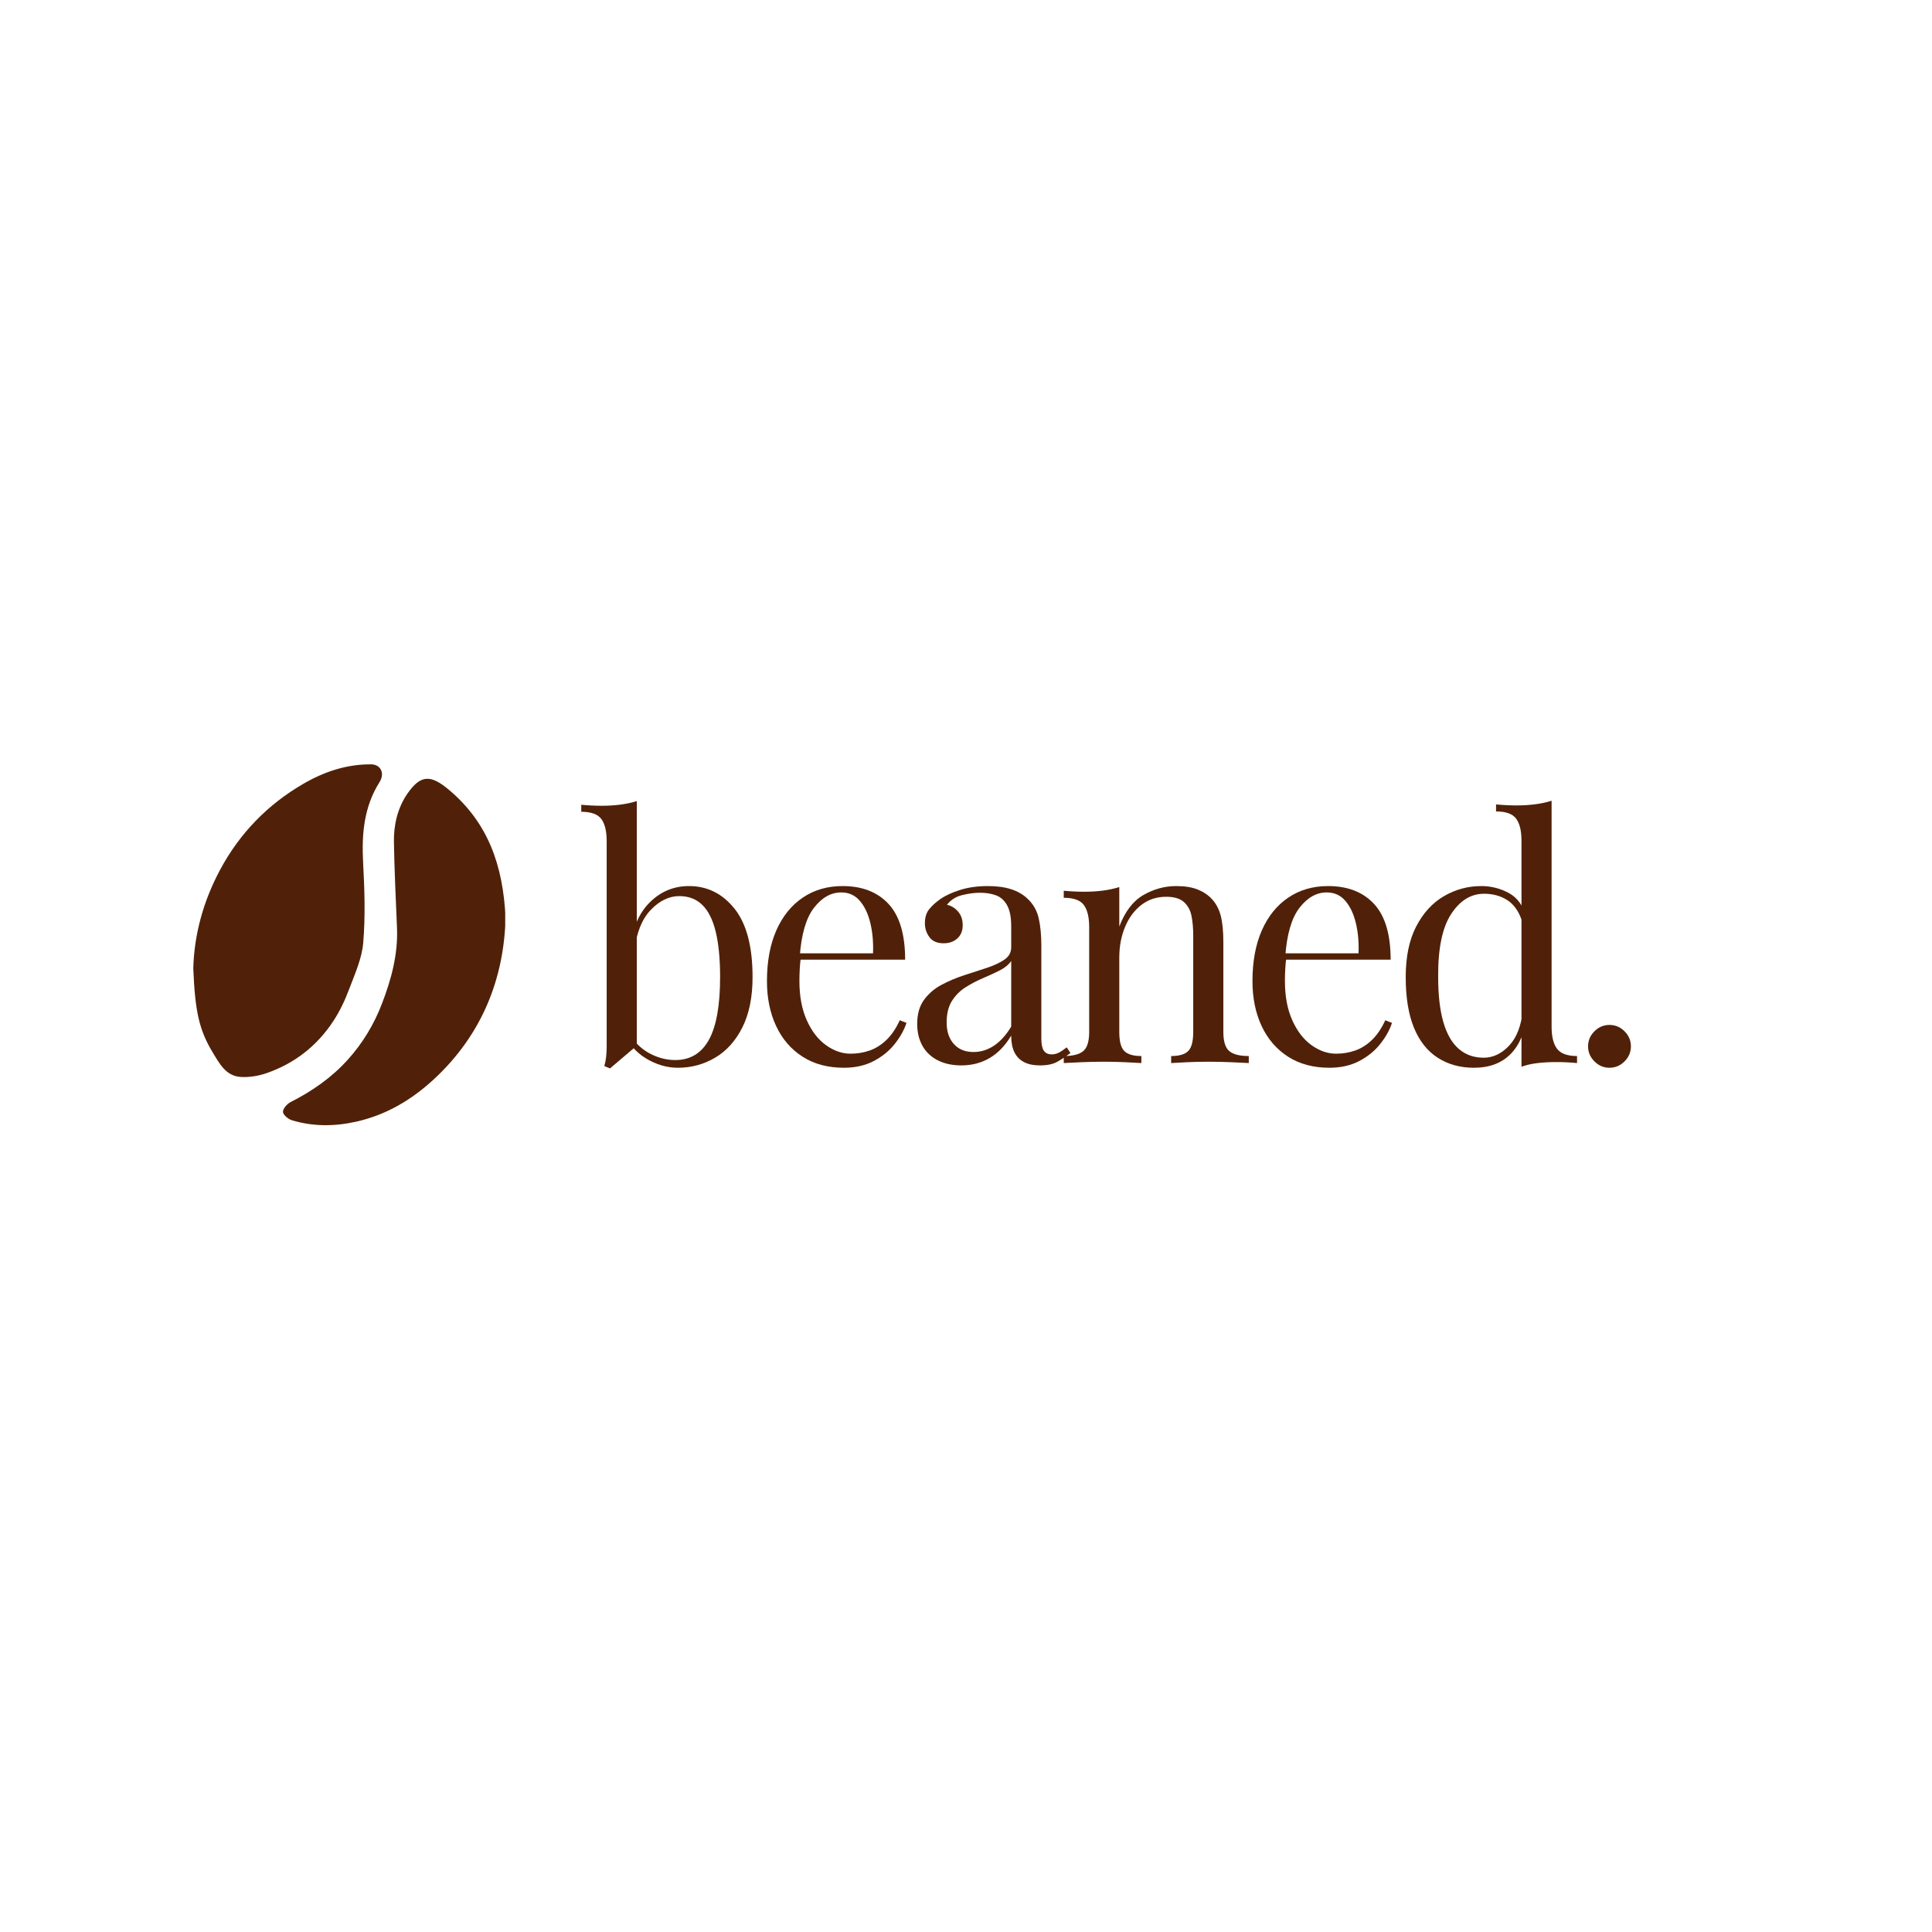
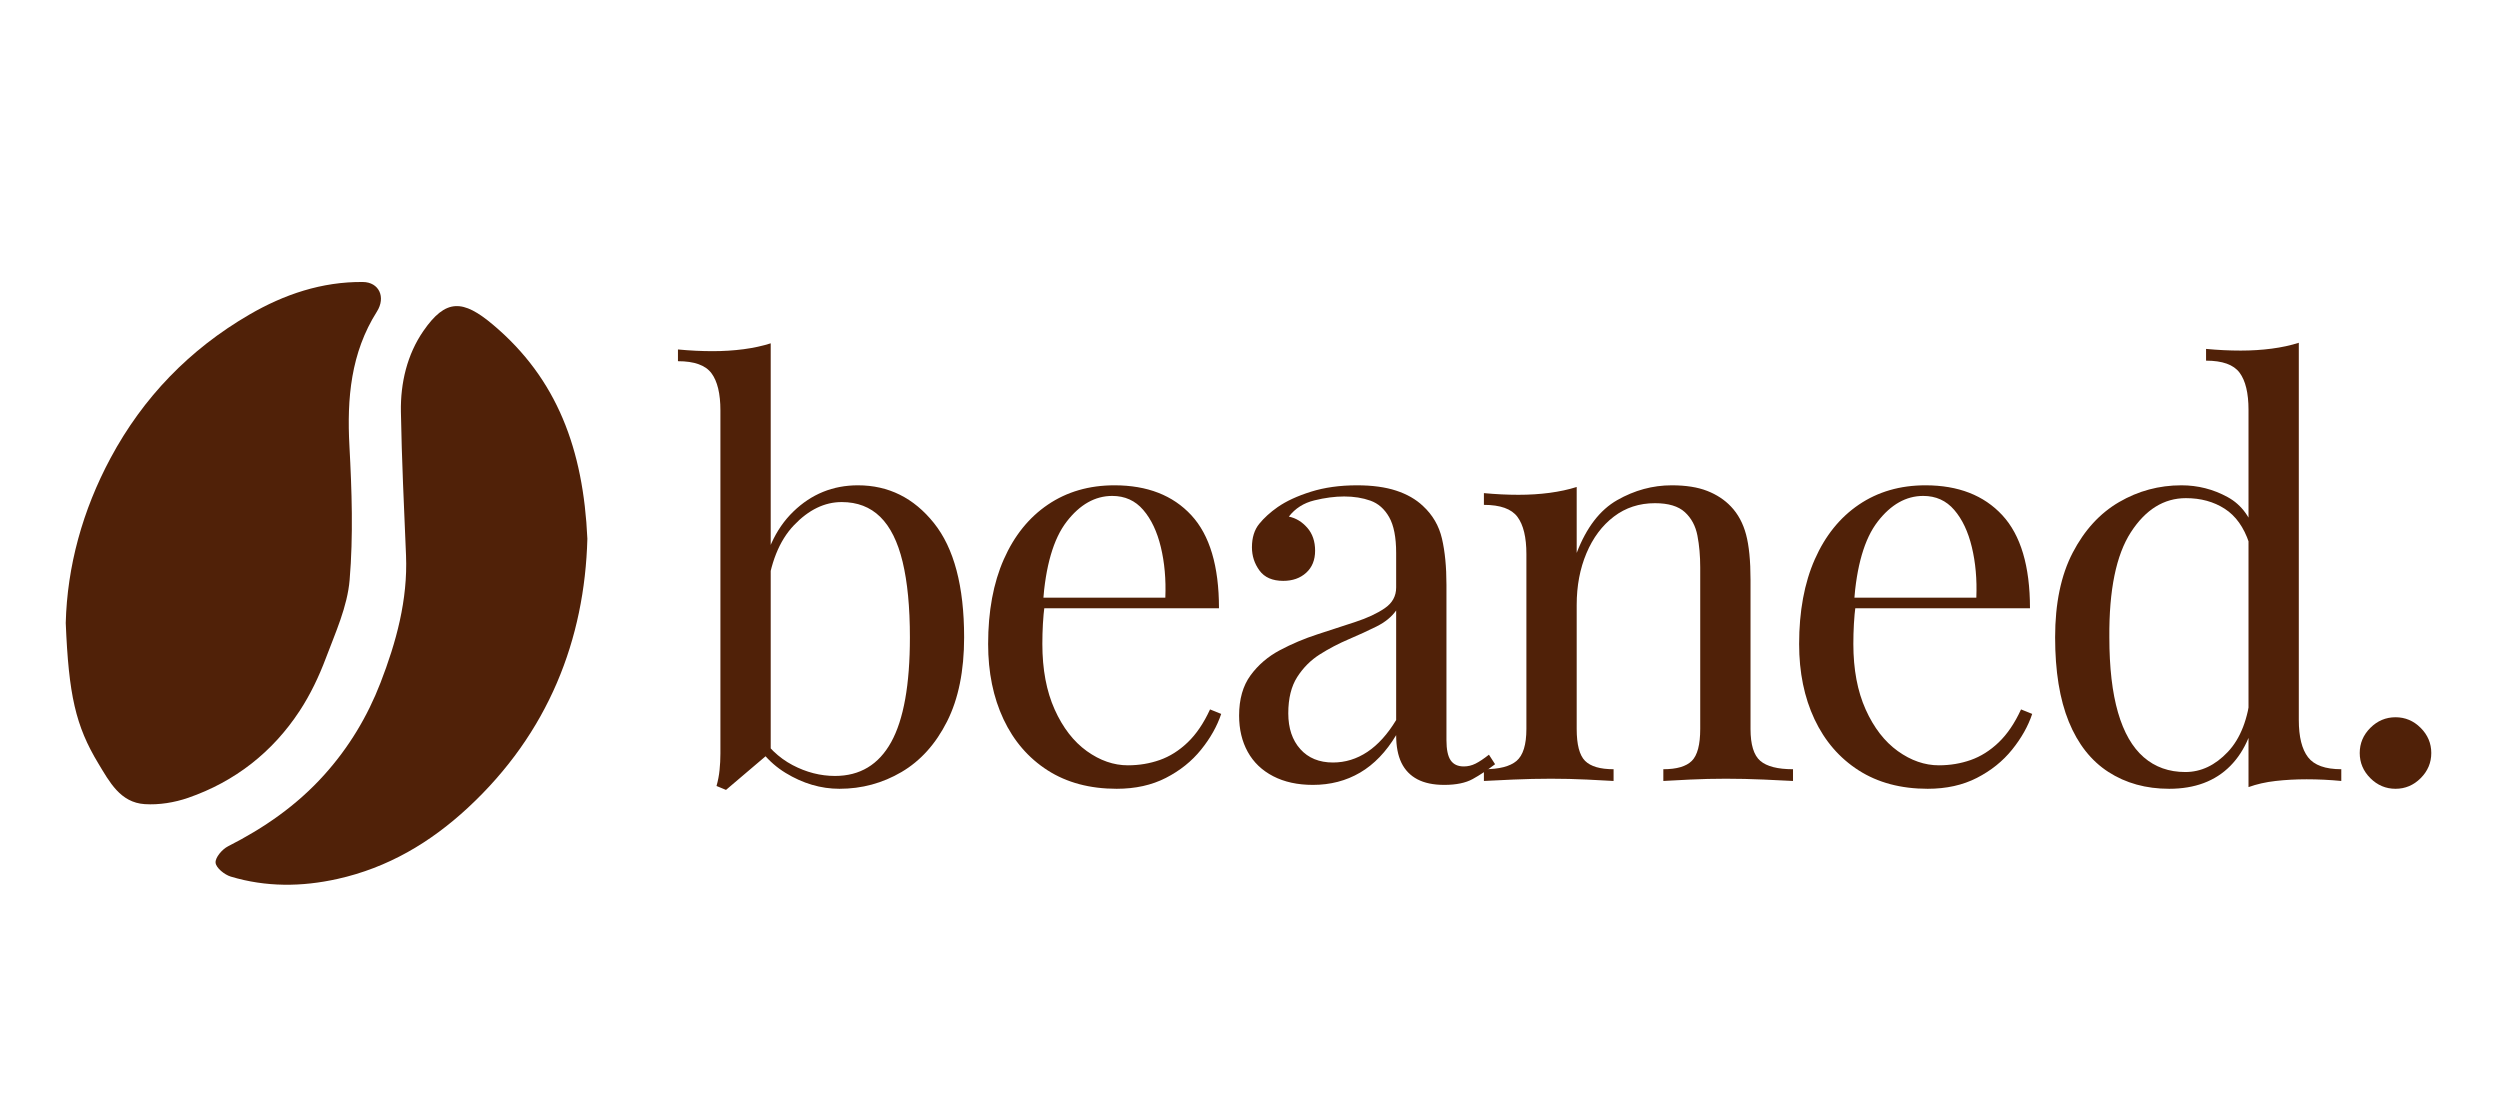
- <svg xmlns="http://www.w3.org/2000/svg" width="2000" zoomAndPan="magnify" viewBox="0 0 1500 1500" height="2000" preserveAspectRatio="xMidYMid meet" version="1.0">
+ <svg xmlns="http://www.w3.org/2000/svg" width="1899" zoomAndPan="magnify" viewBox="0 0 1424.25 627" height="836" preserveAspectRatio="xMidYMid meet" version="1.0">
  <defs>
    <g />
-     <clipPath id="c3662ee467">
-       <path d="M 150 593.426 L 297 593.426 L 297 837 L 150 837 Z M 150 593.426 " clip-rule="nonzero" />
+     <clipPath id="27ffcd1c2a">
+       <path d="M 37.371 160.633 L 218 160.633 L 218 459 L 37.371 459 Z M 37.371 160.633 " clip-rule="nonzero" />
    </clipPath>
-     <clipPath id="9b5a28d647">
-       <path d="M 219 604 L 392.25 604 L 392.25 873.926 L 219 873.926 Z M 219 604 " clip-rule="nonzero" />
+     <clipPath id="9e6a7fd096">
+       <path d="M 122 174 L 334.648 174 L 334.648 504.336 L 122 504.336 Z M 122 174 " clip-rule="nonzero" />
+     </clipPath>
+     <clipPath id="2742fe0523">
+       <rect x="0" width="1006" y="0" height="426" />
    </clipPath>
  </defs>
-   <g clip-path="url(#c3662ee467)">
-     <path fill="#502108" d="M 150.066 751.91 C 150.746 725.609 157.848 699.621 170.887 675.301 C 186.051 647.016 207.66 624.742 235.344 608.637 C 251.559 599.203 269.082 593.266 288.148 593.441 C 295.699 593.508 298.922 600.5 294.699 607.184 C 282.543 626.418 280.734 647.523 281.922 669.668 C 283.035 690.387 283.742 711.316 282.016 731.93 C 280.973 744.301 275.41 756.438 270.941 768.328 C 267.754 776.816 263.754 785.215 258.785 792.781 C 246.164 812.008 228.699 825.664 206.945 833.199 C 200.617 835.391 193.441 836.555 186.789 836.129 C 175.406 835.398 170.379 825.742 165.258 817.297 C 154.605 799.715 151.43 785.273 150.066 751.91 Z M 150.066 751.91 " fill-opacity="1" fill-rule="nonzero" />
+   <g clip-path="url(#27ffcd1c2a)">
+     <path fill="#502108" d="M 37.453 354.891 C 38.285 322.648 46.992 290.801 62.973 260.988 C 81.562 226.32 108.051 199.016 141.98 179.277 C 161.855 167.715 183.336 160.438 206.703 160.652 C 215.957 160.73 219.91 169.305 214.734 177.492 C 199.832 201.074 197.617 226.941 199.07 254.082 C 200.434 279.48 201.305 305.133 199.184 330.398 C 197.906 345.562 191.09 360.438 185.613 375.012 C 181.703 385.418 176.801 395.711 170.711 404.984 C 155.242 428.555 133.836 445.289 107.172 454.527 C 99.414 457.211 90.621 458.641 82.465 458.117 C 68.512 457.223 62.352 445.387 56.078 435.031 C 43.02 413.484 39.129 395.781 37.453 354.891 Z M 37.453 354.891 " fill-opacity="1" fill-rule="nonzero" />
  </g>
-   <g clip-path="url(#9b5a28d647)">
-     <path fill="#502108" d="M 392.512 712.777 C 391.27 759.488 374.484 803.055 336.957 837.844 C 319.504 854.012 299.746 865.688 276.379 870.895 C 259.746 874.602 243.133 874.727 226.77 869.809 C 223.867 868.934 219.926 865.766 219.711 863.359 C 219.484 860.957 222.785 857.102 225.48 855.734 C 242.273 847.207 257.34 836.801 270.117 822.625 C 281.652 809.84 290.309 795.375 296.348 779.762 C 303.652 760.895 309.086 741.215 308.223 720.473 C 307.297 698.227 306.227 675.973 305.844 653.715 C 305.613 640.332 308.75 627.129 316.301 616.199 C 326.738 601.094 334.656 601.496 348.723 613.359 C 378.52 638.477 390.625 671.289 392.512 712.777 Z M 392.512 712.777 " fill-opacity="1" fill-rule="nonzero" />
+   <g clip-path="url(#9e6a7fd096)">
+     <path fill="#502108" d="M 334.625 306.926 C 333.102 364.18 312.527 417.578 266.527 460.219 C 245.137 480.039 220.922 494.344 192.277 500.727 C 171.891 505.273 151.527 505.426 131.469 499.398 C 127.914 498.324 123.082 494.441 122.816 491.492 C 122.543 488.547 126.586 483.824 129.891 482.148 C 150.473 471.695 168.938 458.941 184.602 441.566 C 198.742 425.895 209.352 408.164 216.754 389.027 C 225.707 365.898 232.363 341.777 231.309 316.355 C 230.176 289.09 228.863 261.812 228.395 234.527 C 228.109 218.129 231.957 201.941 241.211 188.547 C 254.004 170.031 263.707 170.527 280.949 185.062 C 317.473 215.852 332.312 256.07 334.625 306.926 Z M 334.625 306.926 " fill-opacity="1" fill-rule="nonzero" />
  </g>
-   <g fill="#502108" fill-opacity="1">
-     <g transform="translate(450.2426, 825.3613)">
-       <g>
-         <path d="M 84.688 -137.422 C 98.883 -137.422 110.66 -131.578 120.016 -119.891 C 129.367 -108.203 134.047 -90.492 134.047 -66.766 C 134.047 -51.18 131.406 -38.148 126.125 -27.672 C 120.844 -17.191 113.785 -9.352 104.953 -4.156 C 96.117 1.039 86.504 3.641 76.109 3.641 C 67.453 3.641 59.098 1.172 51.047 -3.766 C 42.992 -8.703 36.977 -16.02 33 -25.719 L 38.188 -22.859 C 42.52 -15.93 47.891 -10.781 54.297 -7.406 C 60.703 -4.031 67.281 -2.344 74.031 -2.344 C 85.633 -2.344 94.336 -7.578 100.141 -18.047 C 105.941 -28.523 108.844 -44.766 108.844 -66.766 C 108.844 -80.797 107.719 -92.484 105.469 -101.828 C 103.219 -111.18 99.754 -118.148 95.078 -122.734 C 90.398 -127.328 84.426 -129.625 77.156 -129.625 C 69.188 -129.625 61.781 -126.031 54.938 -118.844 C 48.102 -111.656 43.906 -101.133 42.344 -87.281 L 39.234 -90.922 C 41.129 -105.641 46.273 -117.066 54.672 -125.203 C 63.078 -133.348 73.082 -137.422 84.688 -137.422 Z M 44.156 -203.406 L 44.156 -13.516 C 41.906 -11.609 39.609 -9.656 37.266 -7.656 C 34.93 -5.664 32.641 -3.719 30.391 -1.812 C 28.141 0.094 25.801 2.082 23.375 4.156 L 18.969 2.344 C 19.656 -0.082 20.129 -2.551 20.391 -5.062 C 20.648 -7.57 20.781 -10.129 20.781 -12.734 L 20.781 -172.234 C 20.781 -180.023 19.395 -185.781 16.625 -189.5 C 13.852 -193.227 8.66 -195.094 1.047 -195.094 L 1.047 -200.547 C 6.586 -200.023 11.953 -199.766 17.141 -199.766 C 22.16 -199.766 26.969 -200.066 31.562 -200.672 C 36.156 -201.285 40.352 -202.195 44.156 -203.406 Z M 44.156 -203.406 " />
+   <g transform="matrix(1, 0, 0, 1, 384, 100)">
+     <g clip-path="url(#2742fe0523)">
+       <g fill="#502108" fill-opacity="1">
+         <g transform="translate(0.949177, 344.9172)">
+           <g>
+             <path d="M 103.812 -168.438 C 121.219 -168.438 135.648 -161.27 147.109 -146.938 C 158.578 -132.613 164.312 -110.91 164.312 -81.828 C 164.312 -62.723 161.07 -46.75 154.594 -33.906 C 148.113 -21.062 139.461 -11.457 128.641 -5.094 C 117.816 1.27 106.035 4.453 93.297 4.453 C 82.68 4.453 72.438 1.43 62.562 -4.609 C 52.695 -10.66 45.32 -19.633 40.438 -31.531 L 46.812 -28.016 C 52.113 -19.523 58.691 -13.207 66.547 -9.062 C 74.398 -4.926 82.469 -2.859 90.75 -2.859 C 104.969 -2.859 115.633 -9.281 122.75 -22.125 C 129.863 -34.969 133.422 -54.867 133.422 -81.828 C 133.422 -99.023 132.039 -113.352 129.281 -124.812 C 126.52 -136.281 122.27 -144.828 116.531 -150.453 C 110.801 -156.078 103.484 -158.891 94.578 -158.891 C 84.805 -158.891 75.727 -154.484 67.344 -145.672 C 58.957 -136.867 53.812 -123.973 51.906 -106.984 L 48.078 -111.453 C 50.41 -129.492 56.723 -143.5 67.016 -153.469 C 77.316 -163.445 89.582 -168.438 103.812 -168.438 Z M 54.125 -249.328 L 54.125 -16.562 C 51.375 -14.227 48.562 -11.836 45.688 -9.391 C 42.82 -6.953 40.008 -4.562 37.25 -2.219 C 34.488 0.113 31.625 2.551 28.656 5.094 L 23.25 2.859 C 24.094 -0.109 24.672 -3.129 24.984 -6.203 C 25.305 -9.285 25.469 -12.422 25.469 -15.609 L 25.469 -211.109 C 25.469 -220.66 23.77 -227.719 20.375 -232.281 C 16.977 -236.852 10.613 -239.141 1.281 -239.141 L 1.281 -245.828 C 8.07 -245.18 14.648 -244.859 21.016 -244.859 C 27.172 -244.859 33.062 -245.227 38.688 -245.969 C 44.312 -246.719 49.457 -247.836 54.125 -249.328 Z M 54.125 -249.328 " />
+           </g>
+         </g>
      </g>
-     </g>
-   </g>
-   <g fill="#502108" fill-opacity="1">
-     <g transform="translate(583.512, 825.3613)">
-       <g>
-         <path d="M 70.656 -137.422 C 85.895 -137.422 97.801 -132.785 106.375 -123.516 C 114.945 -114.254 119.234 -99.836 119.234 -80.266 L 27.531 -80.266 L 27.281 -85.203 L 94.297 -85.203 C 94.641 -93.691 93.945 -101.531 92.219 -108.719 C 90.488 -115.906 87.758 -121.66 84.031 -125.984 C 80.312 -130.316 75.508 -132.484 69.625 -132.484 C 61.656 -132.484 54.598 -128.5 48.453 -120.531 C 42.305 -112.57 38.625 -99.93 37.406 -82.609 L 38.188 -81.578 C 37.844 -78.973 37.582 -76.113 37.406 -73 C 37.238 -69.883 37.156 -66.766 37.156 -63.641 C 37.156 -51.867 39.055 -41.738 42.859 -33.25 C 46.672 -24.758 51.648 -18.305 57.797 -13.891 C 63.953 -9.484 70.316 -7.281 76.891 -7.281 C 82.086 -7.281 87.023 -8.098 91.703 -9.734 C 96.379 -11.379 100.707 -14.109 104.688 -17.922 C 108.676 -21.734 112.141 -26.844 115.078 -33.25 L 120.281 -31.172 C 118.375 -25.453 115.254 -19.91 110.922 -14.547 C 106.598 -9.18 101.145 -4.805 94.562 -1.422 C 87.977 1.953 80.359 3.641 71.703 3.641 C 59.234 3.641 48.535 0.781 39.609 -4.938 C 30.691 -10.656 23.852 -18.578 19.094 -28.703 C 14.332 -38.836 11.953 -50.484 11.953 -63.641 C 11.953 -78.879 14.375 -92 19.219 -103 C 24.07 -114 30.914 -122.484 39.75 -128.453 C 48.582 -134.43 58.883 -137.422 70.656 -137.422 Z M 70.656 -137.422 " />
+       <g fill="#502108" fill-opacity="1">
+         <g transform="translate(164.298, 344.9172)">
+           <g>
+             <path d="M 86.609 -168.438 C 105.285 -168.438 119.879 -162.758 130.391 -151.406 C 140.898 -140.051 146.156 -122.379 146.156 -98.391 L 33.75 -98.391 L 33.438 -104.438 L 115.594 -104.438 C 116.008 -114.844 115.156 -124.445 113.031 -133.25 C 110.914 -142.062 107.57 -149.117 103 -154.422 C 98.438 -159.734 92.551 -162.391 85.344 -162.391 C 75.57 -162.391 66.914 -157.504 59.375 -147.734 C 51.844 -137.973 47.336 -122.484 45.859 -101.266 L 46.812 -99.984 C 46.383 -96.797 46.062 -93.289 45.844 -89.469 C 45.633 -85.656 45.531 -81.836 45.531 -78.016 C 45.531 -63.578 47.863 -51.156 52.531 -40.75 C 57.207 -30.352 63.312 -22.445 70.844 -17.031 C 78.383 -11.625 86.188 -8.922 94.25 -8.922 C 100.625 -8.922 106.676 -9.926 112.406 -11.938 C 118.133 -13.957 123.438 -17.301 128.312 -21.969 C 133.195 -26.633 137.445 -32.898 141.062 -40.766 L 147.422 -38.203 C 145.086 -31.203 141.266 -24.41 135.953 -17.828 C 130.648 -11.242 123.969 -5.883 115.906 -1.75 C 107.844 2.383 98.504 4.453 87.891 4.453 C 72.598 4.453 59.484 0.953 48.547 -6.047 C 37.617 -13.055 29.234 -22.77 23.391 -35.188 C 17.555 -47.602 14.641 -61.879 14.641 -78.016 C 14.641 -96.691 17.613 -112.77 23.562 -126.25 C 29.508 -139.727 37.895 -150.129 48.719 -157.453 C 59.539 -164.773 72.172 -168.438 86.609 -168.438 Z M 86.609 -168.438 " />
+           </g>
+         </g>
      </g>
-     </g>
-   </g>
-   <g fill="#502108" fill-opacity="1">
-     <g transform="translate(701.9737, 825.3613)">
-       <g>
-         <path d="M 44.422 1.812 C 37.316 1.812 31.164 0.473 25.969 -2.203 C 20.781 -4.891 16.844 -8.656 14.156 -13.5 C 11.469 -18.352 10.125 -23.984 10.125 -30.391 C 10.125 -38.016 11.898 -44.25 15.453 -49.094 C 19.004 -53.945 23.551 -57.844 29.094 -60.781 C 34.633 -63.727 40.477 -66.195 46.625 -68.188 C 52.781 -70.188 58.629 -72.094 64.172 -73.906 C 69.711 -75.727 74.254 -77.848 77.797 -80.266 C 81.348 -82.691 83.125 -85.898 83.125 -89.891 L 83.125 -105.984 C 83.125 -113.266 82.039 -118.805 79.875 -122.609 C 77.719 -126.422 74.816 -128.977 71.172 -130.281 C 67.535 -131.582 63.469 -132.234 58.969 -132.234 C 54.633 -132.234 50 -131.625 45.062 -130.406 C 40.133 -129.195 36.195 -126.688 33.25 -122.875 C 36.539 -122.188 39.398 -120.457 41.828 -117.688 C 44.254 -114.914 45.469 -111.363 45.469 -107.031 C 45.469 -102.695 44.082 -99.273 41.312 -96.766 C 38.539 -94.254 34.988 -93 30.656 -93 C 25.633 -93 21.953 -94.598 19.609 -97.797 C 17.273 -101.004 16.109 -104.602 16.109 -108.594 C 16.109 -113.094 17.234 -116.727 19.484 -119.5 C 21.734 -122.27 24.594 -124.867 28.062 -127.297 C 32.039 -130.066 37.191 -132.445 43.516 -134.438 C 49.836 -136.426 56.984 -137.422 64.953 -137.422 C 72.047 -137.422 78.102 -136.598 83.125 -134.953 C 88.145 -133.305 92.301 -130.926 95.594 -127.812 C 100.102 -123.656 103.051 -118.586 104.438 -112.609 C 105.82 -106.641 106.516 -99.5 106.516 -91.188 L 106.516 -18.969 C 106.516 -14.633 107.16 -11.516 108.453 -9.609 C 109.754 -7.703 111.789 -6.75 114.562 -6.75 C 116.469 -6.75 118.285 -7.18 120.016 -8.047 C 121.742 -8.922 123.82 -10.305 126.25 -12.203 L 129.109 -7.797 C 125.473 -5.023 122.008 -2.727 118.719 -0.906 C 115.426 0.906 111.008 1.812 105.469 1.812 C 100.445 1.812 96.289 0.945 93 -0.781 C 89.707 -2.508 87.238 -5.062 85.594 -8.438 C 83.945 -11.82 83.125 -16.109 83.125 -21.297 C 78.445 -13.504 72.859 -7.703 66.359 -3.891 C 59.867 -0.086 52.555 1.812 44.422 1.812 Z M 53.781 -8.578 C 59.488 -8.578 64.812 -10.219 69.75 -13.5 C 74.688 -16.789 79.145 -21.727 83.125 -28.312 L 83.125 -79.234 C 81.051 -76.285 78.02 -73.816 74.031 -71.828 C 70.051 -69.836 65.723 -67.844 61.047 -65.844 C 56.367 -63.852 51.91 -61.516 47.672 -58.828 C 43.43 -56.148 39.926 -52.645 37.156 -48.312 C 34.383 -43.988 33 -38.363 33 -31.438 C 33 -24.508 34.859 -18.969 38.578 -14.812 C 42.297 -10.656 47.363 -8.578 53.781 -8.578 Z M 53.781 -8.578 " />
+       <g fill="#502108" fill-opacity="1">
+         <g transform="translate(309.4969, 344.9172)">
+           <g>
+             <path d="M 54.453 2.234 C 45.742 2.234 38.207 0.586 31.844 -2.703 C 25.477 -5.992 20.648 -10.609 17.359 -16.547 C 14.066 -22.492 12.422 -29.395 12.422 -37.25 C 12.422 -46.594 14.594 -54.234 18.938 -60.172 C 23.289 -66.117 28.863 -70.895 35.656 -74.5 C 42.457 -78.113 49.625 -81.141 57.156 -83.578 C 64.688 -86.023 71.848 -88.363 78.641 -90.594 C 85.441 -92.82 91.016 -95.422 95.359 -98.391 C 99.711 -101.359 101.891 -105.285 101.891 -110.172 L 101.891 -129.922 C 101.891 -138.836 100.562 -145.629 97.906 -150.297 C 95.258 -154.961 91.707 -158.094 87.25 -159.688 C 82.789 -161.281 77.801 -162.078 72.281 -162.078 C 66.977 -162.078 61.301 -161.332 55.25 -159.844 C 49.195 -158.363 44.367 -155.285 40.766 -150.609 C 44.797 -149.766 48.297 -147.645 51.266 -144.25 C 54.234 -140.852 55.719 -136.5 55.719 -131.188 C 55.719 -125.883 54.02 -121.691 50.625 -118.609 C 47.227 -115.535 42.879 -114 37.578 -114 C 31.422 -114 26.906 -115.961 24.031 -119.891 C 21.164 -123.816 19.734 -128.219 19.734 -133.094 C 19.734 -138.613 21.113 -143.07 23.875 -146.469 C 26.633 -149.863 30.141 -153.051 34.391 -156.031 C 39.273 -159.426 45.586 -162.344 53.328 -164.781 C 61.078 -167.219 69.836 -168.438 79.609 -168.438 C 88.305 -168.438 95.734 -167.426 101.891 -165.406 C 108.047 -163.395 113.141 -160.477 117.172 -156.656 C 122.691 -151.562 126.301 -145.352 128 -138.031 C 129.695 -130.707 130.547 -121.953 130.547 -111.766 L 130.547 -23.25 C 130.547 -17.938 131.344 -14.113 132.938 -11.781 C 134.531 -9.445 137.023 -8.281 140.422 -8.281 C 142.754 -8.281 144.984 -8.812 147.109 -9.875 C 149.234 -10.938 151.781 -12.633 154.75 -14.969 L 158.25 -9.547 C 153.789 -6.148 149.547 -3.336 145.516 -1.109 C 141.484 1.117 136.07 2.234 129.281 2.234 C 123.125 2.234 118.023 1.172 113.984 -0.953 C 109.953 -3.078 106.926 -6.207 104.906 -10.344 C 102.895 -14.488 101.891 -19.742 101.891 -26.109 C 96.16 -16.555 89.316 -9.441 81.359 -4.766 C 73.398 -0.098 64.43 2.234 54.453 2.234 Z M 65.906 -10.516 C 72.914 -10.516 79.445 -12.531 85.5 -16.562 C 91.551 -20.594 97.016 -26.641 101.891 -34.703 L 101.891 -97.125 C 99.348 -93.508 95.633 -90.477 90.75 -88.031 C 85.863 -85.594 80.555 -83.156 74.828 -80.719 C 69.098 -78.281 63.629 -75.414 58.422 -72.125 C 53.223 -68.832 48.926 -64.531 45.531 -59.219 C 42.133 -53.914 40.438 -47.02 40.438 -38.531 C 40.438 -30.039 42.719 -23.25 47.281 -18.156 C 51.844 -13.062 58.051 -10.516 65.906 -10.516 Z M 65.906 -10.516 " />
+           </g>
+         </g>
      </g>
-     </g>
-   </g>
-   <g fill="#502108" fill-opacity="1">
-     <g transform="translate(818.3571, 825.3613)">
-       <g>
-         <path d="M 94.812 -137.422 C 101.395 -137.422 106.895 -136.555 111.312 -134.828 C 115.727 -133.098 119.41 -130.672 122.359 -127.547 C 125.648 -124.086 127.988 -119.758 129.375 -114.562 C 130.758 -109.363 131.453 -102.348 131.453 -93.516 L 131.453 -24.156 C 131.453 -16.883 132.969 -11.945 136 -9.344 C 139.031 -6.75 144.094 -5.453 151.188 -5.453 L 151.188 0 C 148.25 -0.176 143.75 -0.395 137.688 -0.656 C 131.625 -0.914 125.734 -1.047 120.016 -1.047 C 114.305 -1.047 108.723 -0.914 103.266 -0.656 C 97.805 -0.395 93.691 -0.176 90.922 0 L 90.922 -5.453 C 97.16 -5.453 101.578 -6.75 104.172 -9.344 C 106.766 -11.945 108.062 -16.883 108.062 -24.156 L 108.062 -99.234 C 108.062 -104.609 107.629 -109.547 106.766 -114.047 C 105.898 -118.547 103.953 -122.18 100.922 -124.953 C 97.891 -127.723 93.258 -129.109 87.031 -129.109 C 79.75 -129.109 73.379 -127.031 67.922 -122.875 C 62.473 -118.719 58.234 -113.047 55.203 -105.859 C 52.172 -98.672 50.656 -90.66 50.656 -81.828 L 50.656 -24.156 C 50.656 -16.883 51.953 -11.945 54.547 -9.344 C 57.148 -6.75 61.566 -5.453 67.797 -5.453 L 67.797 0 C 65.023 -0.176 60.91 -0.395 55.453 -0.656 C 50.004 -0.914 44.422 -1.047 38.703 -1.047 C 32.992 -1.047 27.109 -0.914 21.047 -0.656 C 14.984 -0.395 10.477 -0.176 7.531 0 L 7.531 -5.453 C 14.633 -5.453 19.703 -6.75 22.734 -9.344 C 25.766 -11.945 27.281 -16.883 27.281 -24.156 L 27.281 -105.469 C 27.281 -113.258 25.895 -119.016 23.125 -122.734 C 20.352 -126.461 15.156 -128.328 7.531 -128.328 L 7.531 -133.781 C 13.07 -133.27 18.441 -133.016 23.641 -133.016 C 28.66 -133.016 33.461 -133.316 38.047 -133.922 C 42.641 -134.523 46.844 -135.43 50.656 -136.641 L 50.656 -105.984 C 55.156 -117.766 61.43 -125.945 69.484 -130.531 C 77.547 -135.125 85.988 -137.422 94.812 -137.422 Z M 94.812 -137.422 " />
+       <g fill="#502108" fill-opacity="1">
+         <g transform="translate(452.1485, 344.9172)">
+           <g>
+             <path d="M 116.219 -168.438 C 124.289 -168.438 131.031 -167.375 136.438 -165.25 C 141.852 -163.133 146.367 -160.164 149.984 -156.344 C 154.016 -152.102 156.879 -146.797 158.578 -140.422 C 160.273 -134.055 161.125 -125.457 161.125 -114.625 L 161.125 -29.609 C 161.125 -20.691 162.977 -14.641 166.688 -11.453 C 170.406 -8.273 176.617 -6.688 185.328 -6.688 L 185.328 0 C 181.711 -0.207 176.191 -0.473 168.766 -0.797 C 161.336 -1.117 154.117 -1.281 147.109 -1.281 C 140.109 -1.281 133.266 -1.117 126.578 -0.797 C 119.891 -0.473 114.848 -0.207 111.453 0 L 111.453 -6.688 C 119.086 -6.688 124.5 -8.273 127.688 -11.453 C 130.875 -14.641 132.469 -20.691 132.469 -29.609 L 132.469 -121.641 C 132.469 -128.223 131.938 -134.27 130.875 -139.781 C 129.812 -145.301 127.422 -149.758 123.703 -153.156 C 119.992 -156.551 114.316 -158.25 106.672 -158.25 C 97.754 -158.25 89.953 -155.703 83.266 -150.609 C 76.578 -145.516 71.375 -138.562 67.656 -129.75 C 63.945 -120.945 62.094 -111.129 62.094 -100.297 L 62.094 -29.609 C 62.094 -20.691 63.68 -14.641 66.859 -11.453 C 70.047 -8.273 75.461 -6.688 83.109 -6.688 L 83.109 0 C 79.711 -0.207 74.672 -0.473 67.984 -0.797 C 61.297 -1.117 54.445 -1.281 47.438 -1.281 C 40.438 -1.281 33.219 -1.117 25.781 -0.797 C 18.352 -0.473 12.836 -0.207 9.234 0 L 9.234 -6.688 C 17.941 -6.688 24.148 -8.273 27.859 -11.453 C 31.578 -14.641 33.438 -20.691 33.438 -29.609 L 33.438 -129.281 C 33.438 -138.832 31.738 -145.891 28.344 -150.453 C 24.945 -155.016 18.578 -157.297 9.234 -157.297 L 9.234 -163.984 C 16.023 -163.348 22.602 -163.031 28.969 -163.031 C 35.125 -163.031 41.016 -163.398 46.641 -164.141 C 52.273 -164.891 57.426 -166.004 62.094 -167.484 L 62.094 -129.922 C 67.613 -144.348 75.305 -154.375 85.172 -160 C 95.047 -165.625 105.395 -168.438 116.219 -168.438 Z M 116.219 -168.438 " />
+           </g>
+         </g>
      </g>
-     </g>
-   </g>
-   <g fill="#502108" fill-opacity="1">
-     <g transform="translate(960.4592, 825.3613)">
-       <g>
-         <path d="M 70.656 -137.422 C 85.895 -137.422 97.801 -132.785 106.375 -123.516 C 114.945 -114.254 119.234 -99.836 119.234 -80.266 L 27.531 -80.266 L 27.281 -85.203 L 94.297 -85.203 C 94.641 -93.691 93.945 -101.531 92.219 -108.719 C 90.488 -115.906 87.758 -121.66 84.031 -125.984 C 80.312 -130.316 75.508 -132.484 69.625 -132.484 C 61.656 -132.484 54.598 -128.5 48.453 -120.531 C 42.305 -112.57 38.625 -99.93 37.406 -82.609 L 38.188 -81.578 C 37.844 -78.973 37.582 -76.113 37.406 -73 C 37.238 -69.883 37.156 -66.766 37.156 -63.641 C 37.156 -51.867 39.055 -41.738 42.859 -33.25 C 46.672 -24.758 51.648 -18.305 57.797 -13.891 C 63.953 -9.484 70.316 -7.281 76.891 -7.281 C 82.086 -7.281 87.023 -8.098 91.703 -9.734 C 96.379 -11.379 100.707 -14.109 104.688 -17.922 C 108.676 -21.734 112.141 -26.844 115.078 -33.25 L 120.281 -31.172 C 118.375 -25.453 115.254 -19.91 110.922 -14.547 C 106.598 -9.18 101.145 -4.805 94.562 -1.422 C 87.977 1.953 80.359 3.641 71.703 3.641 C 59.234 3.641 48.535 0.781 39.609 -4.938 C 30.691 -10.656 23.852 -18.578 19.094 -28.703 C 14.332 -38.836 11.953 -50.484 11.953 -63.641 C 11.953 -78.879 14.375 -92 19.219 -103 C 24.07 -114 30.914 -122.484 39.75 -128.453 C 48.582 -134.43 58.883 -137.422 70.656 -137.422 Z M 70.656 -137.422 " />
+       <g fill="#502108" fill-opacity="1">
+         <g transform="translate(626.3235, 344.9172)">
+           <g>
+             <path d="M 86.609 -168.438 C 105.285 -168.438 119.879 -162.758 130.391 -151.406 C 140.898 -140.051 146.156 -122.379 146.156 -98.391 L 33.75 -98.391 L 33.438 -104.438 L 115.594 -104.438 C 116.008 -114.844 115.156 -124.445 113.031 -133.25 C 110.914 -142.062 107.57 -149.117 103 -154.422 C 98.438 -159.734 92.551 -162.391 85.344 -162.391 C 75.57 -162.391 66.914 -157.504 59.375 -147.734 C 51.844 -137.973 47.336 -122.484 45.859 -101.266 L 46.812 -99.984 C 46.383 -96.797 46.062 -93.289 45.844 -89.469 C 45.633 -85.656 45.531 -81.836 45.531 -78.016 C 45.531 -63.578 47.863 -51.156 52.531 -40.75 C 57.207 -30.352 63.312 -22.445 70.844 -17.031 C 78.383 -11.625 86.188 -8.922 94.25 -8.922 C 100.625 -8.922 106.676 -9.926 112.406 -11.938 C 118.133 -13.957 123.438 -17.301 128.312 -21.969 C 133.195 -26.633 137.445 -32.898 141.062 -40.766 L 147.422 -38.203 C 145.086 -31.203 141.266 -24.41 135.953 -17.828 C 130.648 -11.242 123.969 -5.883 115.906 -1.75 C 107.844 2.383 98.504 4.453 87.891 4.453 C 72.598 4.453 59.484 0.953 48.547 -6.047 C 37.617 -13.055 29.234 -22.77 23.391 -35.188 C 17.555 -47.602 14.641 -61.879 14.641 -78.016 C 14.641 -96.691 17.613 -112.77 23.562 -126.25 C 29.508 -139.727 37.895 -150.129 48.719 -157.453 C 59.539 -164.773 72.172 -168.438 86.609 -168.438 Z M 86.609 -168.438 " />
+           </g>
+         </g>
      </g>
-     </g>
-   </g>
-   <g fill="#502108" fill-opacity="1">
-     <g transform="translate(1078.921, 825.3613)">
-       <g>
-         <path d="M 125.734 -203.672 L 125.734 -28.312 C 125.734 -20.52 127.16 -14.758 130.016 -11.031 C 132.879 -7.312 138.035 -5.453 145.484 -5.453 L 145.484 0 C 140.109 -0.52 134.738 -0.781 129.375 -0.781 C 124.352 -0.781 119.547 -0.52 114.953 0 C 110.359 0.52 106.16 1.473 102.359 2.859 L 102.359 -172.5 C 102.359 -180.289 100.973 -186.047 98.203 -189.766 C 95.43 -193.492 90.234 -195.359 82.609 -195.359 L 82.609 -200.812 C 88.148 -200.289 93.52 -200.031 98.719 -200.031 C 103.738 -200.031 108.539 -200.332 113.125 -200.938 C 117.719 -201.539 121.922 -202.453 125.734 -203.672 Z M 71.188 -137.422 C 78.801 -137.422 85.941 -135.602 92.609 -131.969 C 99.273 -128.332 103.734 -122.098 105.984 -113.266 L 102.609 -110.672 C 100.191 -117.941 96.426 -123.223 91.312 -126.516 C 86.207 -129.805 80.191 -131.453 73.266 -131.453 C 63.047 -131.453 54.516 -126.164 47.672 -115.594 C 40.828 -105.031 37.492 -88.754 37.672 -66.766 C 37.672 -52.734 39.008 -41.082 41.688 -31.812 C 44.375 -22.551 48.359 -15.625 53.641 -11.031 C 58.922 -6.445 65.375 -4.156 73 -4.156 C 80.27 -4.156 86.848 -7.27 92.734 -13.5 C 98.629 -19.738 102.18 -28.922 103.391 -41.047 L 106.516 -37.406 C 105.129 -24.25 100.926 -14.117 93.906 -7.016 C 86.895 0.086 77.414 3.641 65.469 3.641 C 54.727 3.641 45.332 1.039 37.281 -4.156 C 29.227 -9.352 23.078 -17.145 18.828 -27.531 C 14.586 -37.926 12.469 -51.004 12.469 -66.766 C 12.469 -82.523 15.191 -95.645 20.641 -106.125 C 26.098 -116.602 33.285 -124.438 42.203 -129.625 C 51.129 -134.82 60.789 -137.422 71.188 -137.422 Z M 71.188 -137.422 " />
+       <g fill="#502108" fill-opacity="1">
+         <g transform="translate(771.5224, 344.9172)">
+           <g>
+             <path d="M 154.109 -249.641 L 154.109 -34.703 C 154.109 -25.148 155.859 -18.094 159.359 -13.531 C 162.867 -8.969 169.188 -6.688 178.312 -6.688 L 178.312 0 C 171.727 -0.633 165.148 -0.953 158.578 -0.953 C 152.422 -0.953 146.531 -0.633 140.906 0 C 135.281 0.633 130.129 1.801 125.453 3.5 L 125.453 -211.438 C 125.453 -220.988 123.754 -228.047 120.359 -232.609 C 116.961 -237.172 110.598 -239.453 101.266 -239.453 L 101.266 -246.141 C 108.055 -245.504 114.633 -245.188 121 -245.188 C 127.156 -245.188 133.047 -245.555 138.672 -246.297 C 144.297 -247.035 149.441 -248.148 154.109 -249.641 Z M 87.25 -168.438 C 96.594 -168.438 105.348 -166.207 113.516 -161.75 C 121.691 -157.301 127.16 -149.66 129.922 -138.828 L 125.781 -135.641 C 122.801 -144.555 118.18 -151.031 111.922 -155.062 C 105.66 -159.102 98.285 -161.125 89.797 -161.125 C 77.273 -161.125 66.82 -154.648 58.438 -141.703 C 50.051 -128.754 45.961 -108.797 46.172 -81.828 C 46.172 -64.641 47.816 -50.363 51.109 -39 C 54.398 -27.645 59.281 -19.156 65.75 -13.531 C 72.227 -7.906 80.133 -5.094 89.469 -5.094 C 98.383 -5.094 106.453 -8.91 113.672 -16.547 C 120.891 -24.191 125.242 -35.445 126.734 -50.312 L 130.547 -45.859 C 128.848 -29.723 123.703 -17.301 115.109 -8.594 C 106.516 0.102 94.895 4.453 80.25 4.453 C 67.082 4.453 55.562 1.27 45.688 -5.094 C 35.82 -11.457 28.285 -21.008 23.078 -33.75 C 17.879 -46.488 15.281 -62.516 15.281 -81.828 C 15.281 -101.148 18.625 -117.234 25.312 -130.078 C 32 -142.922 40.805 -152.523 51.734 -158.891 C 62.672 -165.254 74.508 -168.438 87.25 -168.438 Z M 87.25 -168.438 " />
+           </g>
+         </g>
      </g>
-     </g>
-   </g>
-   <g fill="#502108" fill-opacity="1">
-     <g transform="translate(1216.866, 825.3613)">
-       <g>
-         <path d="M 32.734 -29.609 C 37.234 -29.609 41.129 -27.961 44.422 -24.672 C 47.711 -21.391 49.359 -17.492 49.359 -12.984 C 49.359 -8.484 47.711 -4.586 44.422 -1.297 C 41.129 1.992 37.234 3.641 32.734 3.641 C 28.234 3.641 24.336 1.992 21.047 -1.297 C 17.754 -4.586 16.109 -8.484 16.109 -12.984 C 16.109 -17.492 17.754 -21.391 21.047 -24.672 C 24.336 -27.961 28.234 -29.609 32.734 -29.609 Z M 32.734 -29.609 " />
+       <g fill="#502108" fill-opacity="1">
+         <g transform="translate(940.6028, 344.9172)">
+           <g>
+             <path d="M 40.125 -36.297 C 45.645 -36.297 50.422 -34.281 54.453 -30.25 C 58.484 -26.219 60.5 -21.441 60.5 -15.922 C 60.5 -10.398 58.484 -5.625 54.453 -1.594 C 50.422 2.438 45.645 4.453 40.125 4.453 C 34.602 4.453 29.82 2.438 25.781 -1.594 C 21.75 -5.625 19.734 -10.398 19.734 -15.922 C 19.734 -21.441 21.75 -26.219 25.781 -30.25 C 29.82 -34.281 34.602 -36.297 40.125 -36.297 Z M 40.125 -36.297 " />
+           </g>
+         </g>
      </g>
    </g>
  </g>
</svg>
